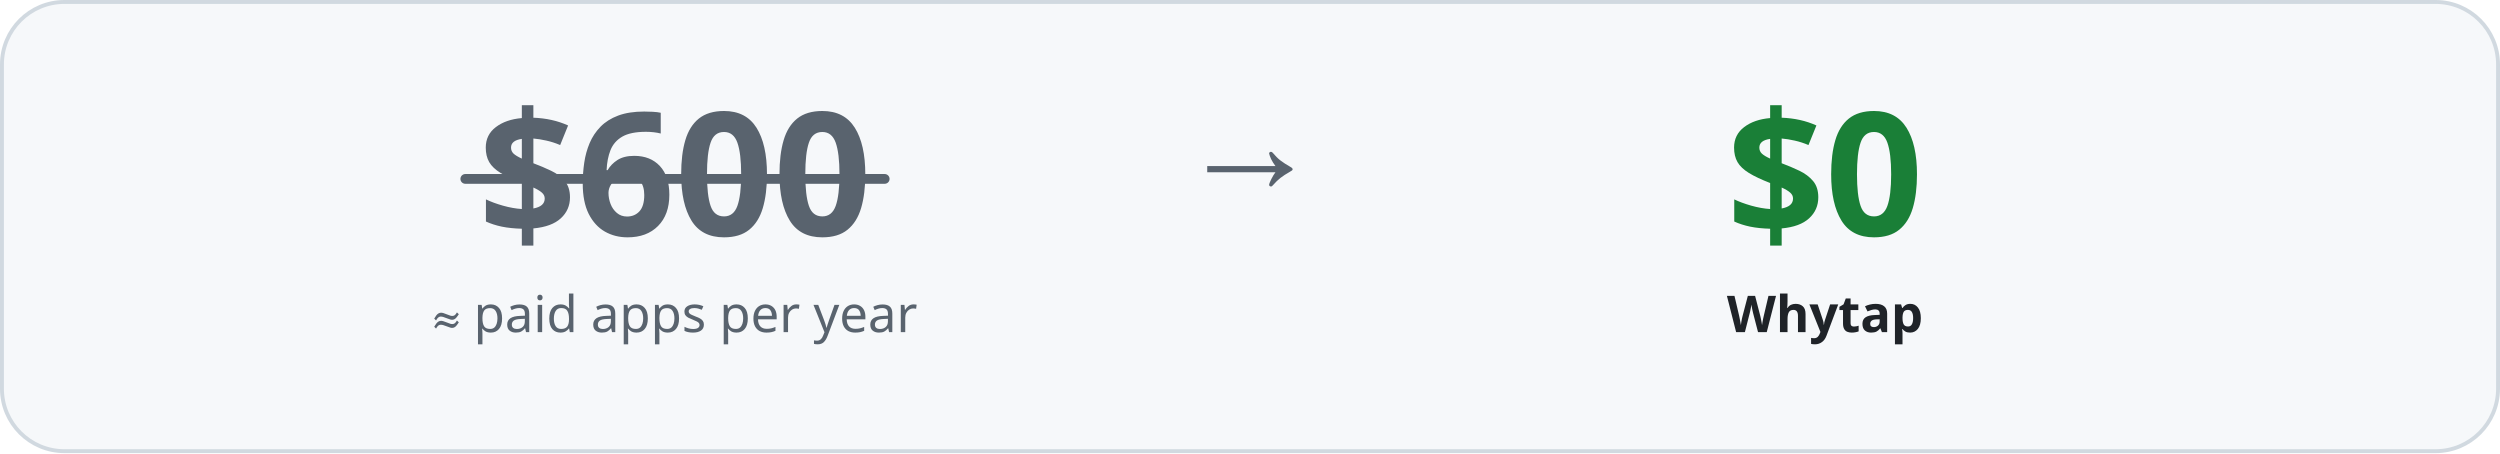
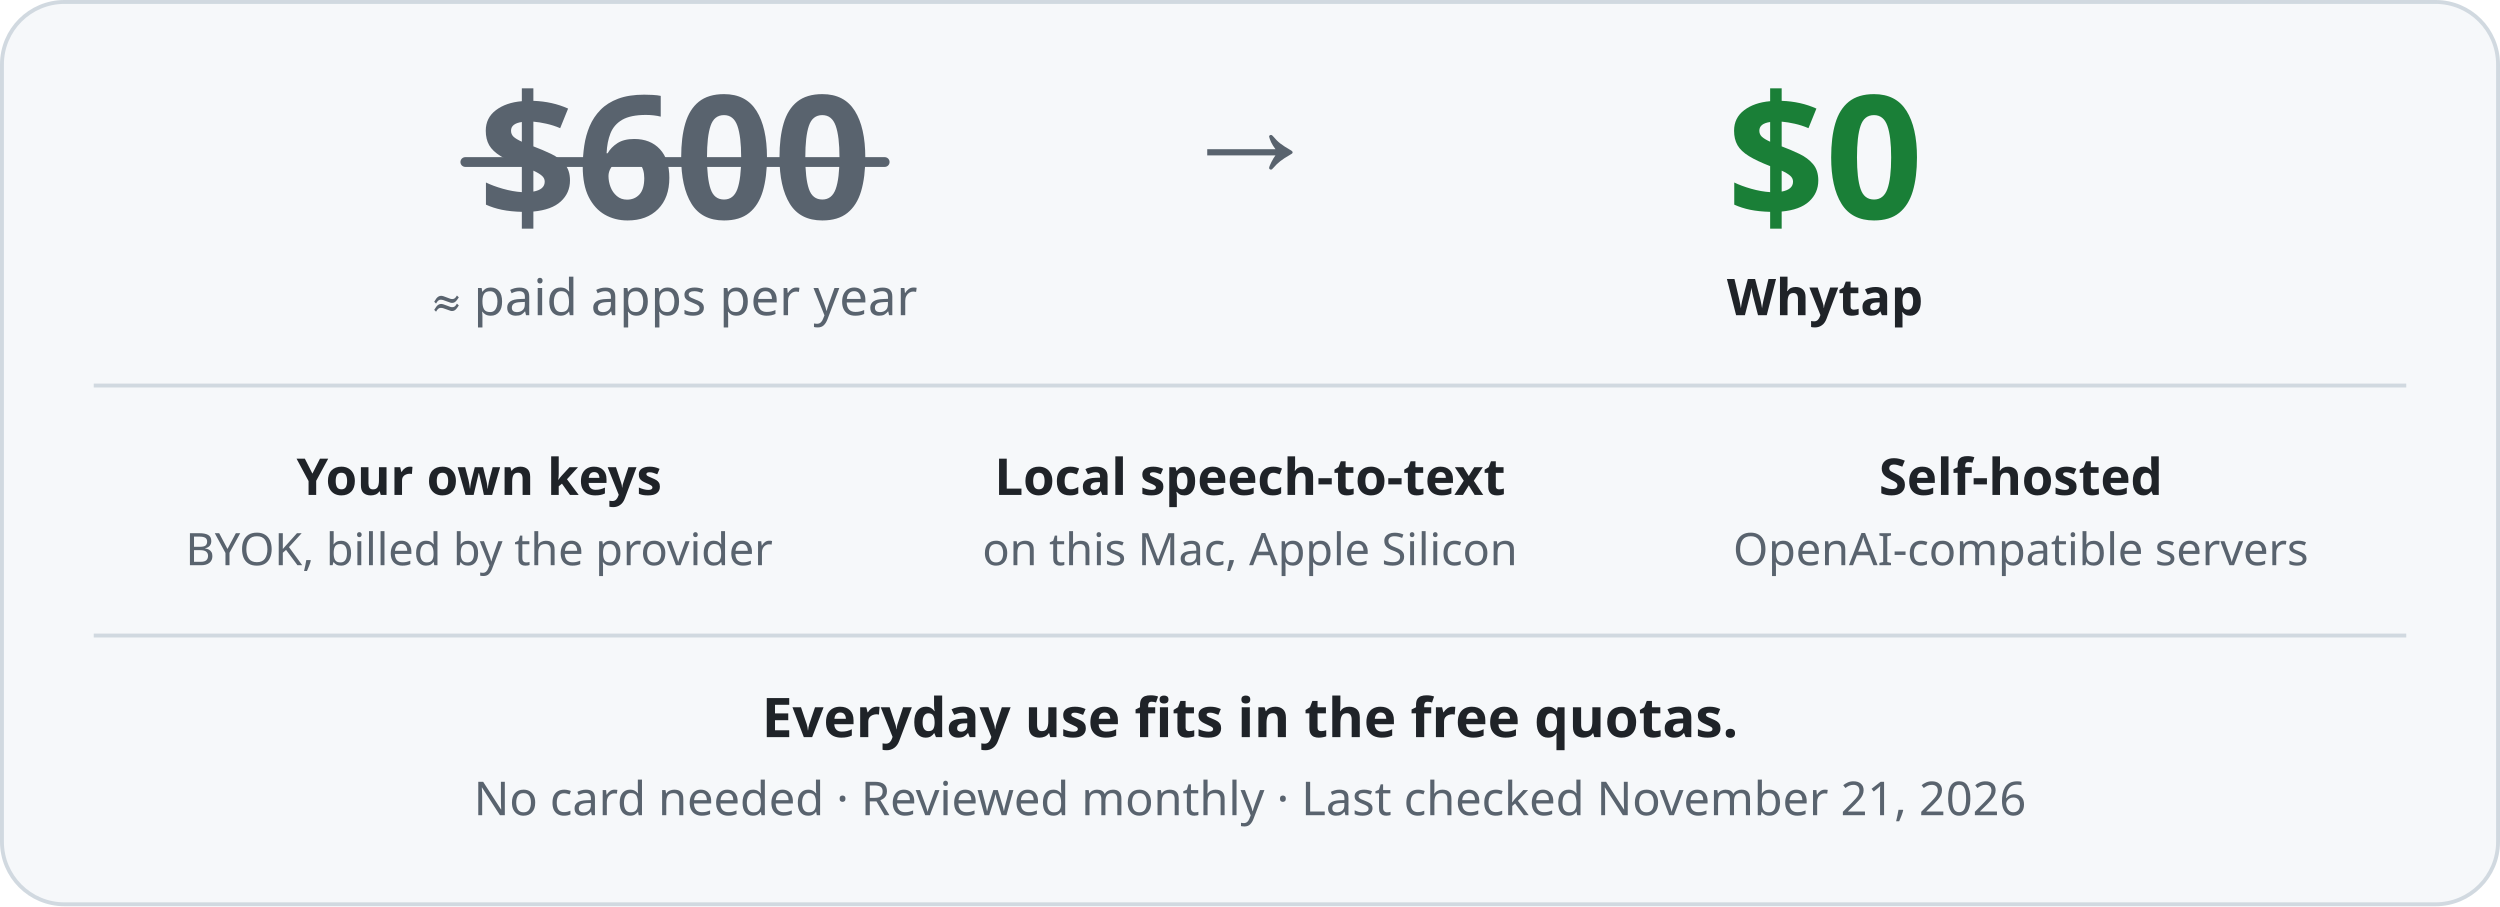
- <svg xmlns="http://www.w3.org/2000/svg" width="640" height="116" viewBox="0 0 640 116">
-   <rect x="0.5" y="0.5" width="639" height="115" rx="16" fill="#f6f8fa" stroke="#d1d9e0" />
-   <text x="172.8" y="60.32" text-anchor="middle" font-family="-apple-system, BlinkMacSystemFont, 'Segoe UI', 'Noto Sans', Helvetica, Arial, sans-serif" font-size="44" font-weight="700" fill="#59636e">$600</text>
-   <line x1="119.12" y1="45.8" x2="226.48" y2="45.8" stroke="#59636e" stroke-width="2.5" stroke-linecap="round" />
-   <text x="172.8" y="85.02" text-anchor="middle" font-family="-apple-system, BlinkMacSystemFont, 'Segoe UI', 'Noto Sans', Helvetica, Arial, sans-serif" font-size="13" fill="#59636e">≈ paid apps per year</text>
-   <text x="320.0" y="51.52" text-anchor="middle" font-family="-apple-system, BlinkMacSystemFont, 'Segoe UI', 'Noto Sans', Helvetica, Arial, sans-serif" font-size="26.4" fill="#59636e">→</text>
-   <text x="467.2" y="60.32" text-anchor="middle" font-family="-apple-system, BlinkMacSystemFont, 'Segoe UI', 'Noto Sans', Helvetica, Arial, sans-serif" font-size="44" font-weight="700" fill="#1a7f37">$0</text>
-   <text x="467.2" y="85.02" text-anchor="middle" font-family="-apple-system, BlinkMacSystemFont, 'Segoe UI', 'Noto Sans', Helvetica, Arial, sans-serif" font-size="13" font-weight="600" fill="#1f2328">Whytap</text>
+ <svg xmlns="http://www.w3.org/2000/svg" width="640" height="232" viewBox="0 0 640 232">
+   <rect x="0.5" y="0.5" width="639" height="231" rx="16" fill="#f6f8fa" stroke="#d1d9e0" />
+   <text x="172.8" y="56" text-anchor="middle" font-family="-apple-system, BlinkMacSystemFont, 'Segoe UI', 'Noto Sans', Helvetica, Arial, sans-serif" font-size="44" font-weight="700" fill="#59636e">$600</text>
+   <line x1="119.12" y1="41.48" x2="226.48" y2="41.48" stroke="#59636e" stroke-width="2.5" stroke-linecap="round" />
+   <text x="172.8" y="80.7" text-anchor="middle" font-family="-apple-system, BlinkMacSystemFont, 'Segoe UI', 'Noto Sans', Helvetica, Arial, sans-serif" font-size="13" fill="#59636e">≈ paid apps per year</text>
+   <text x="320.0" y="47.2" text-anchor="middle" font-family="-apple-system, BlinkMacSystemFont, 'Segoe UI', 'Noto Sans', Helvetica, Arial, sans-serif" font-size="26.4" fill="#59636e">→</text>
+   <text x="467.2" y="56" text-anchor="middle" font-family="-apple-system, BlinkMacSystemFont, 'Segoe UI', 'Noto Sans', Helvetica, Arial, sans-serif" font-size="44" font-weight="700" fill="#1a7f37">$0</text>
+   <text x="467.2" y="80.7" text-anchor="middle" font-family="-apple-system, BlinkMacSystemFont, 'Segoe UI', 'Noto Sans', Helvetica, Arial, sans-serif" font-size="13" font-weight="600" fill="#1f2328">Whytap</text>
+   <line x1="24" y1="98.7" x2="616" y2="98.7" stroke="#d1d9e0" />
+   <text x="122.667" y="126.7" text-anchor="middle" font-family="-apple-system, BlinkMacSystemFont, 'Segoe UI', 'Noto Sans', Helvetica, Arial, sans-serif" font-size="13" font-weight="600" fill="#1f2328">Your own keys</text>
+   <text x="122.667" y="144.7" text-anchor="middle" font-family="-apple-system, BlinkMacSystemFont, 'Segoe UI', 'Noto Sans', Helvetica, Arial, sans-serif" font-size="11.5" font-weight="400" fill="#59636e">BYOK, billed by the provider</text>
+   <text x="320.0" y="126.7" text-anchor="middle" font-family="-apple-system, BlinkMacSystemFont, 'Segoe UI', 'Noto Sans', Helvetica, Arial, sans-serif" font-size="13" font-weight="600" fill="#1f2328">Local speech-to-text</text>
+   <text x="320.0" y="144.7" text-anchor="middle" font-family="-apple-system, BlinkMacSystemFont, 'Segoe UI', 'Noto Sans', Helvetica, Arial, sans-serif" font-size="11.5" font-weight="400" fill="#59636e">on this Mac, Apple Silicon</text>
+   <text x="517.333" y="126.7" text-anchor="middle" font-family="-apple-system, BlinkMacSystemFont, 'Segoe UI', 'Noto Sans', Helvetica, Arial, sans-serif" font-size="13" font-weight="600" fill="#1f2328">Self-hosted</text>
+   <text x="517.333" y="144.7" text-anchor="middle" font-family="-apple-system, BlinkMacSystemFont, 'Segoe UI', 'Noto Sans', Helvetica, Arial, sans-serif" font-size="11.5" font-weight="400" fill="#59636e">OpenAI-compatible servers</text>
+   <line x1="24" y1="162.7" x2="616" y2="162.7" stroke="#d1d9e0" />
+   <text x="320.0" y="188.7" text-anchor="middle" font-family="-apple-system, BlinkMacSystemFont, 'Segoe UI', 'Noto Sans', Helvetica, Arial, sans-serif" font-size="14" font-weight="600" fill="#1f2328">Everyday use fits in the free quotas.</text>
+   <text x="320.0" y="208.7" text-anchor="middle" font-family="-apple-system, BlinkMacSystemFont, 'Segoe UI', 'Noto Sans', Helvetica, Arial, sans-serif" font-size="12" font-weight="400" fill="#59636e">No card needed · Reviewed monthly · Last checked November 21, 2026</text>
</svg>
